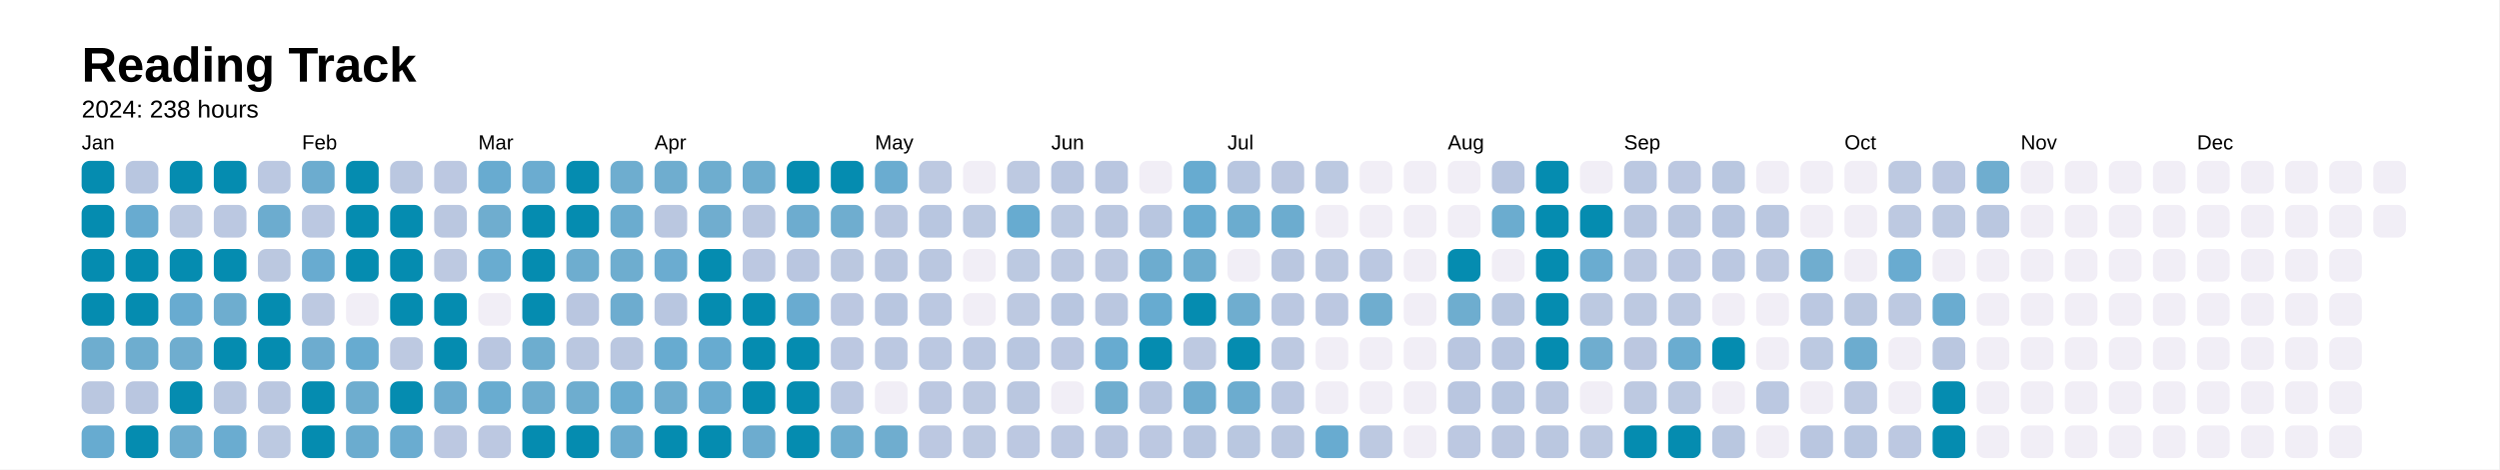
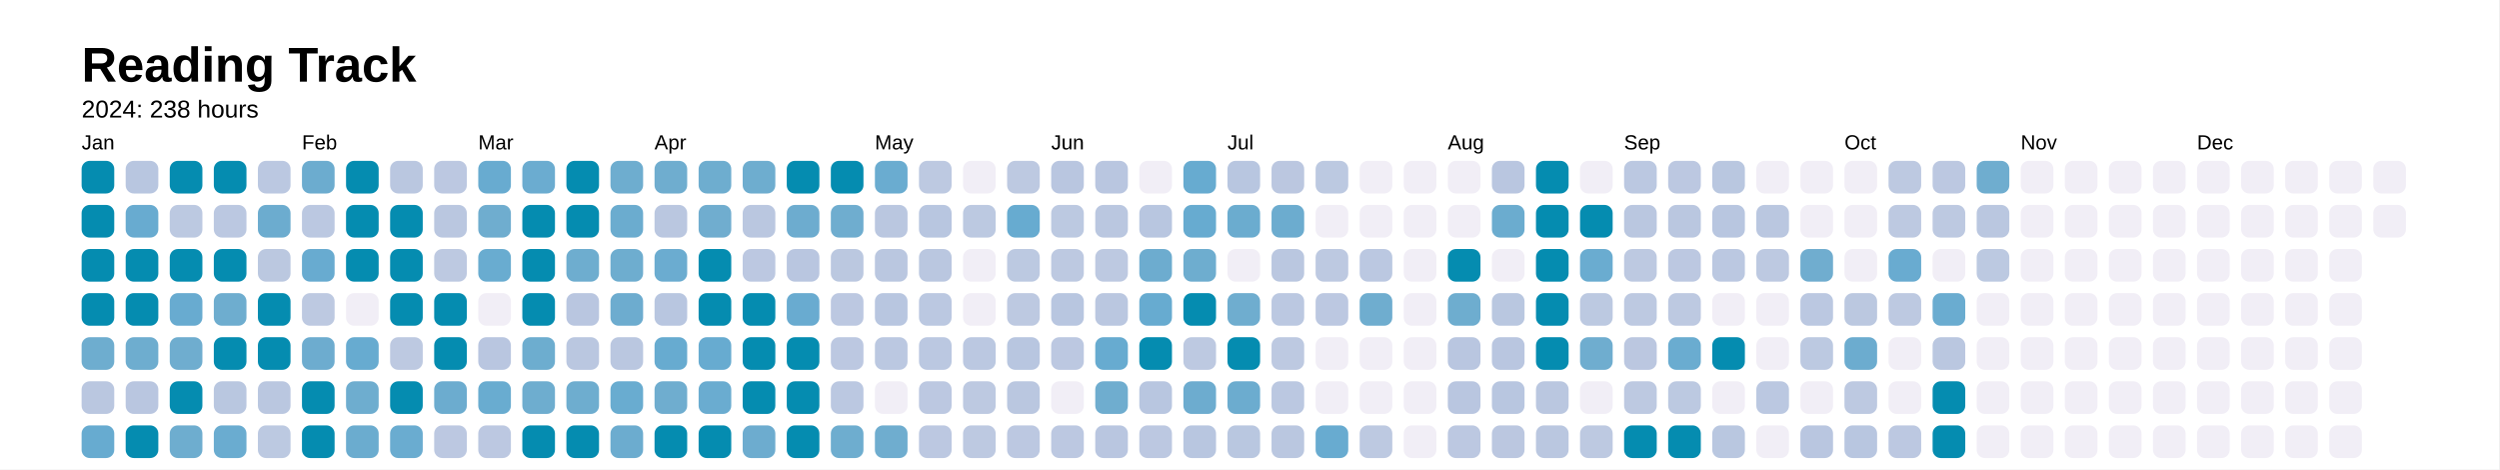
<svg xmlns="http://www.w3.org/2000/svg" baseProfile="full" height="57.5mm" version="1.1" viewBox="0,0,306.2,57.5" width="306.2mm">
  <defs />
  <rect fill="#FFFFFF" height="57.5" width="306.2" x="0" y="0" />
  <text fill="#000000" style="font-size:6px; font-family:Arial; font-weight:bold;" x="10" y="10">Reading Track</text>
  <text fill="#000000" style="font-size:3px; font-family:Arial;" x="10" y="14.4">2024: 238 hours</text>
  <text fill="#000000" style="font-size:2.5px; font-family:Arial" x="10" y="18.3">Jan</text>
  <rect fill="#058cb0" height="4" rx="1" ry="1" width="4" x="10" y="19.7" />
  <rect fill="#058cb0" height="4" rx="1" ry="1" width="4" x="10" y="25.1" />
  <rect fill="#058cb0" height="4" rx="1" ry="1" width="4" x="10" y="30.5" />
  <rect fill="#058cb0" height="4" rx="1" ry="1" width="4" x="10" y="35.9" />
  <rect fill="#6eadcf" height="4" rx="1" ry="1" width="4" x="10" y="41.3" />
  <rect fill="#bac7e0" height="4" rx="1" ry="1" width="4" x="10" y="46.7" />
  <rect fill="#67abd0" height="4" rx="1" ry="1" width="4" x="10" y="52.1" />
  <rect fill="#b8c6e0" height="4" rx="1" ry="1" width="4" x="15.4" y="19.7" />
  <rect fill="#68abd0" height="4" rx="1" ry="1" width="4" x="15.4" y="25.1" />
  <rect fill="#058cb0" height="4" rx="1" ry="1" width="4" x="15.4" y="30.5" />
  <rect fill="#058cb0" height="4" rx="1" ry="1" width="4" x="15.4" y="35.9" />
  <rect fill="#6eadcf" height="4" rx="1" ry="1" width="4" x="15.4" y="41.3" />
  <rect fill="#b9c6e0" height="4" rx="1" ry="1" width="4" x="15.4" y="46.7" />
  <rect fill="#058cb0" height="4" rx="1" ry="1" width="4" x="15.4" y="52.1" />
  <rect fill="#058cb0" height="4" rx="1" ry="1" width="4" x="20.8" y="19.7" />
  <rect fill="#bcc9e1" height="4" rx="1" ry="1" width="4" x="20.8" y="25.1" />
  <rect fill="#058cb0" height="4" rx="1" ry="1" width="4" x="20.8" y="30.5" />
  <rect fill="#68abd0" height="4" rx="1" ry="1" width="4" x="20.8" y="35.9" />
  <rect fill="#6fadcf" height="4" rx="1" ry="1" width="4" x="20.8" y="41.3" />
  <rect fill="#058cb0" height="4" rx="1" ry="1" width="4" x="20.8" y="46.7" />
  <rect fill="#6eadcf" height="4" rx="1" ry="1" width="4" x="20.8" y="52.1" />
  <rect fill="#058cb0" height="4" rx="1" ry="1" width="4" x="26.2" y="19.7" />
  <rect fill="#bbc8e1" height="4" rx="1" ry="1" width="4" x="26.2" y="25.1" />
  <rect fill="#058cb0" height="4" rx="1" ry="1" width="4" x="26.2" y="30.5" />
  <rect fill="#6eadcf" height="4" rx="1" ry="1" width="4" x="26.2" y="35.9" />
  <rect fill="#058cb0" height="4" rx="1" ry="1" width="4" x="26.2" y="41.3" />
  <rect fill="#b9c7e0" height="4" rx="1" ry="1" width="4" x="26.2" y="46.7" />
  <rect fill="#6aacd0" height="4" rx="1" ry="1" width="4" x="26.2" y="52.1" />
  <rect fill="#bbc8e1" height="4" rx="1" ry="1" width="4" x="31.6" y="19.7" />
  <rect fill="#6caccf" height="4" rx="1" ry="1" width="4" x="31.6" y="25.1" />
  <rect fill="#bbc8e0" height="4" rx="1" ry="1" width="4" x="31.6" y="30.5" />
  <rect fill="#058cb0" height="4" rx="1" ry="1" width="4" x="31.6" y="35.9" />
  <rect fill="#058cb0" height="4" rx="1" ry="1" width="4" x="31.6" y="41.3" />
  <rect fill="#bac7e0" height="4" rx="1" ry="1" width="4" x="31.6" y="46.7" />
  <rect fill="#bcc9e1" height="4" rx="1" ry="1" width="4" x="31.6" y="52.1" />
  <text fill="#000000" style="font-size:2.5px; font-family:Arial" x="37.0" y="18.3">Feb</text>
  <rect fill="#6caccf" height="4" rx="1" ry="1" width="4" x="37.0" y="19.7" />
  <rect fill="#bbc8e1" height="4" rx="1" ry="1" width="4" x="37.0" y="25.1" />
  <rect fill="#68abd0" height="4" rx="1" ry="1" width="4" x="37.0" y="30.5" />
  <rect fill="#bdc9e1" height="4" rx="1" ry="1" width="4" x="37.0" y="35.9" />
  <rect fill="#6daccf" height="4" rx="1" ry="1" width="4" x="37.0" y="41.3" />
  <rect fill="#058cb0" height="4" rx="1" ry="1" width="4" x="37.0" y="46.7" />
  <rect fill="#058cb0" height="4" rx="1" ry="1" width="4" x="37.0" y="52.1" />
  <rect fill="#058cb0" height="4" rx="1" ry="1" width="4" x="42.4" y="19.7" />
  <rect fill="#058cb0" height="4" rx="1" ry="1" width="4" x="42.4" y="25.1" />
  <rect fill="#058cb0" height="4" rx="1" ry="1" width="4" x="42.4" y="30.5" />
  <rect fill="#f1eef6" height="4" rx="1" ry="1" width="4" x="42.4" y="35.9" />
  <rect fill="#67abd0" height="4" rx="1" ry="1" width="4" x="42.4" y="41.3" />
  <rect fill="#6eadcf" height="4" rx="1" ry="1" width="4" x="42.4" y="46.7" />
  <rect fill="#6baccf" height="4" rx="1" ry="1" width="4" x="42.4" y="52.1" />
  <rect fill="#bac7e0" height="4" rx="1" ry="1" width="4" x="47.8" y="19.7" />
  <rect fill="#058cb0" height="4" rx="1" ry="1" width="4" x="47.8" y="25.1" />
  <rect fill="#058cb0" height="4" rx="1" ry="1" width="4" x="47.8" y="30.5" />
  <rect fill="#058cb0" height="4" rx="1" ry="1" width="4" x="47.8" y="35.9" />
  <rect fill="#bdc9e1" height="4" rx="1" ry="1" width="4" x="47.8" y="41.3" />
  <rect fill="#058cb0" height="4" rx="1" ry="1" width="4" x="47.8" y="46.7" />
  <rect fill="#6aacd0" height="4" rx="1" ry="1" width="4" x="47.8" y="52.1" />
  <rect fill="#bcc8e1" height="4" rx="1" ry="1" width="4" x="53.2" y="19.7" />
  <rect fill="#bac7e0" height="4" rx="1" ry="1" width="4" x="53.2" y="25.1" />
  <rect fill="#bdc9e1" height="4" rx="1" ry="1" width="4" x="53.2" y="30.5" />
  <rect fill="#058cb0" height="4" rx="1" ry="1" width="4" x="53.2" y="35.9" />
  <rect fill="#058cb0" height="4" rx="1" ry="1" width="4" x="53.2" y="41.3" />
  <rect fill="#6caccf" height="4" rx="1" ry="1" width="4" x="53.2" y="46.7" />
  <rect fill="#bcc8e1" height="4" rx="1" ry="1" width="4" x="53.2" y="52.1" />
  <text fill="#000000" style="font-size:2.5px; font-family:Arial" x="58.6" y="18.3">Mar</text>
  <rect fill="#68abd0" height="4" rx="1" ry="1" width="4" x="58.6" y="19.7" />
  <rect fill="#6fadcf" height="4" rx="1" ry="1" width="4" x="58.6" y="25.1" />
  <rect fill="#69acd0" height="4" rx="1" ry="1" width="4" x="58.6" y="30.5" />
  <rect fill="#f1eef6" height="4" rx="1" ry="1" width="4" x="58.6" y="35.9" />
  <rect fill="#b9c6e0" height="4" rx="1" ry="1" width="4" x="58.6" y="41.3" />
  <rect fill="#69acd0" height="4" rx="1" ry="1" width="4" x="58.6" y="46.7" />
  <rect fill="#bcc8e1" height="4" rx="1" ry="1" width="4" x="58.6" y="52.1" />
  <rect fill="#6bacd0" height="4" rx="1" ry="1" width="4" x="64" y="19.7" />
  <rect fill="#058cb0" height="4" rx="1" ry="1" width="4" x="64" y="25.1" />
  <rect fill="#058cb0" height="4" rx="1" ry="1" width="4" x="64" y="30.5" />
  <rect fill="#058cb0" height="4" rx="1" ry="1" width="4" x="64" y="35.9" />
  <rect fill="#6dadcf" height="4" rx="1" ry="1" width="4" x="64" y="41.3" />
  <rect fill="#6eadcf" height="4" rx="1" ry="1" width="4" x="64" y="46.7" />
  <rect fill="#058cb0" height="4" rx="1" ry="1" width="4" x="64" y="52.1" />
  <rect fill="#058cb0" height="4" rx="1" ry="1" width="4" x="69.4" y="19.7" />
  <rect fill="#058cb0" height="4" rx="1" ry="1" width="4" x="69.4" y="25.1" />
  <rect fill="#6eadcf" height="4" rx="1" ry="1" width="4" x="69.4" y="30.5" />
  <rect fill="#b9c6e0" height="4" rx="1" ry="1" width="4" x="69.4" y="35.9" />
  <rect fill="#bac7e0" height="4" rx="1" ry="1" width="4" x="69.4" y="41.3" />
  <rect fill="#6eadcf" height="4" rx="1" ry="1" width="4" x="69.4" y="46.7" />
  <rect fill="#058cb0" height="4" rx="1" ry="1" width="4" x="69.4" y="52.1" />
  <rect fill="#6eadcf" height="4" rx="1" ry="1" width="4" x="74.8" y="19.7" />
  <rect fill="#6baccf" height="4" rx="1" ry="1" width="4" x="74.8" y="25.1" />
  <rect fill="#6eadcf" height="4" rx="1" ry="1" width="4" x="74.8" y="30.5" />
  <rect fill="#6daccf" height="4" rx="1" ry="1" width="4" x="74.8" y="35.9" />
  <rect fill="#bac7e0" height="4" rx="1" ry="1" width="4" x="74.8" y="41.3" />
  <rect fill="#69acd0" height="4" rx="1" ry="1" width="4" x="74.8" y="46.7" />
  <rect fill="#6caccf" height="4" rx="1" ry="1" width="4" x="74.8" y="52.1" />
  <text fill="#000000" style="font-size:2.5px; font-family:Arial" x="80.2" y="18.3">Apr</text>
  <rect fill="#6fadcf" height="4" rx="1" ry="1" width="4" x="80.2" y="19.7" />
  <rect fill="#bac7e0" height="4" rx="1" ry="1" width="4" x="80.2" y="25.1" />
  <rect fill="#6bacd0" height="4" rx="1" ry="1" width="4" x="80.2" y="30.5" />
  <rect fill="#b8c6e0" height="4" rx="1" ry="1" width="4" x="80.2" y="35.9" />
  <rect fill="#67abd0" height="4" rx="1" ry="1" width="4" x="80.2" y="41.3" />
  <rect fill="#6fadcf" height="4" rx="1" ry="1" width="4" x="80.2" y="46.7" />
  <rect fill="#058cb0" height="4" rx="1" ry="1" width="4" x="80.2" y="52.1" />
  <rect fill="#6eadcf" height="4" rx="1" ry="1" width="4" x="85.6" y="19.7" />
  <rect fill="#70adcf" height="4" rx="1" ry="1" width="4" x="85.6" y="25.1" />
  <rect fill="#058cb0" height="4" rx="1" ry="1" width="4" x="85.6" y="30.5" />
  <rect fill="#058cb0" height="4" rx="1" ry="1" width="4" x="85.6" y="35.9" />
  <rect fill="#67abd0" height="4" rx="1" ry="1" width="4" x="85.6" y="41.3" />
  <rect fill="#6aacd0" height="4" rx="1" ry="1" width="4" x="85.6" y="46.7" />
  <rect fill="#058cb0" height="4" rx="1" ry="1" width="4" x="85.6" y="52.1" />
  <rect fill="#6eadcf" height="4" rx="1" ry="1" width="4" x="91" y="19.7" />
  <rect fill="#bac7e0" height="4" rx="1" ry="1" width="4" x="91" y="25.1" />
  <rect fill="#bcc8e1" height="4" rx="1" ry="1" width="4" x="91" y="30.5" />
  <rect fill="#058cb0" height="4" rx="1" ry="1" width="4" x="91" y="35.9" />
  <rect fill="#058cb0" height="4" rx="1" ry="1" width="4" x="91" y="41.3" />
  <rect fill="#058cb0" height="4" rx="1" ry="1" width="4" x="91" y="46.7" />
  <rect fill="#6daccf" height="4" rx="1" ry="1" width="4" x="91" y="52.1" />
  <rect fill="#058cb0" height="4" rx="1" ry="1" width="4" x="96.4" y="19.7" />
  <rect fill="#6daccf" height="4" rx="1" ry="1" width="4" x="96.4" y="25.1" />
  <rect fill="#b9c6e0" height="4" rx="1" ry="1" width="4" x="96.4" y="30.5" />
  <rect fill="#69abd0" height="4" rx="1" ry="1" width="4" x="96.4" y="35.9" />
  <rect fill="#058cb0" height="4" rx="1" ry="1" width="4" x="96.4" y="41.3" />
  <rect fill="#058cb0" height="4" rx="1" ry="1" width="4" x="96.4" y="46.7" />
  <rect fill="#058cb0" height="4" rx="1" ry="1" width="4" x="96.4" y="52.1" />
  <rect fill="#058cb0" height="4" rx="1" ry="1" width="4" x="101.8" y="19.7" />
  <rect fill="#6fadcf" height="4" rx="1" ry="1" width="4" x="101.8" y="25.1" />
  <rect fill="#bbc8e0" height="4" rx="1" ry="1" width="4" x="101.8" y="30.5" />
  <rect fill="#bcc8e1" height="4" rx="1" ry="1" width="4" x="101.8" y="35.9" />
  <rect fill="#bcc8e1" height="4" rx="1" ry="1" width="4" x="101.8" y="41.3" />
  <rect fill="#bbc8e1" height="4" rx="1" ry="1" width="4" x="101.8" y="46.7" />
  <rect fill="#6eadcf" height="4" rx="1" ry="1" width="4" x="101.8" y="52.1" />
  <text fill="#000000" style="font-size:2.5px; font-family:Arial" x="107.2" y="18.3">May</text>
  <rect fill="#6aacd0" height="4" rx="1" ry="1" width="4" x="107.2" y="19.7" />
  <rect fill="#bac7e0" height="4" rx="1" ry="1" width="4" x="107.2" y="25.1" />
  <rect fill="#bac7e0" height="4" rx="1" ry="1" width="4" x="107.2" y="30.5" />
  <rect fill="#b8c6e0" height="4" rx="1" ry="1" width="4" x="107.2" y="35.9" />
  <rect fill="#bbc8e1" height="4" rx="1" ry="1" width="4" x="107.2" y="41.3" />
  <rect fill="#f1eef6" height="4" rx="1" ry="1" width="4" x="107.2" y="46.7" />
  <rect fill="#6fadcf" height="4" rx="1" ry="1" width="4" x="107.2" y="52.1" />
  <rect fill="#bdc9e1" height="4" rx="1" ry="1" width="4" x="112.6" y="19.7" />
  <rect fill="#b8c6e0" height="4" rx="1" ry="1" width="4" x="112.6" y="25.1" />
  <rect fill="#bac7e0" height="4" rx="1" ry="1" width="4" x="112.6" y="30.5" />
  <rect fill="#bbc8e1" height="4" rx="1" ry="1" width="4" x="112.6" y="35.9" />
  <rect fill="#bbc8e1" height="4" rx="1" ry="1" width="4" x="112.6" y="41.3" />
  <rect fill="#bcc8e1" height="4" rx="1" ry="1" width="4" x="112.6" y="46.7" />
  <rect fill="#bcc8e1" height="4" rx="1" ry="1" width="4" x="112.6" y="52.1" />
  <rect fill="#f1eef6" height="4" rx="1" ry="1" width="4" x="118" y="19.7" />
  <rect fill="#bcc9e1" height="4" rx="1" ry="1" width="4" x="118" y="25.1" />
  <rect fill="#f1eef6" height="4" rx="1" ry="1" width="4" x="118" y="30.5" />
  <rect fill="#f1eef6" height="4" rx="1" ry="1" width="4" x="118" y="35.9" />
  <rect fill="#bbc8e1" height="4" rx="1" ry="1" width="4" x="118" y="41.3" />
  <rect fill="#bdc9e1" height="4" rx="1" ry="1" width="4" x="118" y="46.7" />
  <rect fill="#bdc9e1" height="4" rx="1" ry="1" width="4" x="118" y="52.1" />
  <rect fill="#bdc9e1" height="4" rx="1" ry="1" width="4" x="123.4" y="19.7" />
  <rect fill="#67abd0" height="4" rx="1" ry="1" width="4" x="123.4" y="25.1" />
  <rect fill="#bcc9e1" height="4" rx="1" ry="1" width="4" x="123.4" y="30.5" />
  <rect fill="#bdc9e1" height="4" rx="1" ry="1" width="4" x="123.4" y="35.9" />
  <rect fill="#b8c6e0" height="4" rx="1" ry="1" width="4" x="123.4" y="41.3" />
  <rect fill="#bac7e0" height="4" rx="1" ry="1" width="4" x="123.4" y="46.7" />
  <rect fill="#bcc8e1" height="4" rx="1" ry="1" width="4" x="123.4" y="52.1" />
  <text fill="#000000" style="font-size:2.5px; font-family:Arial" x="128.8" y="18.3">Jun</text>
  <rect fill="#b9c6e0" height="4" rx="1" ry="1" width="4" x="128.8" y="19.7" />
  <rect fill="#bcc9e1" height="4" rx="1" ry="1" width="4" x="128.8" y="25.1" />
  <rect fill="#bdc9e1" height="4" rx="1" ry="1" width="4" x="128.8" y="30.5" />
  <rect fill="#b8c6e0" height="4" rx="1" ry="1" width="4" x="128.8" y="35.9" />
  <rect fill="#bcc8e1" height="4" rx="1" ry="1" width="4" x="128.8" y="41.3" />
  <rect fill="#f1eef6" height="4" rx="1" ry="1" width="4" x="128.8" y="46.7" />
  <rect fill="#bcc8e1" height="4" rx="1" ry="1" width="4" x="128.8" y="52.1" />
  <rect fill="#b9c6e0" height="4" rx="1" ry="1" width="4" x="134.2" y="19.7" />
  <rect fill="#bac7e0" height="4" rx="1" ry="1" width="4" x="134.2" y="25.1" />
  <rect fill="#bdc9e1" height="4" rx="1" ry="1" width="4" x="134.2" y="30.5" />
  <rect fill="#bac7e0" height="4" rx="1" ry="1" width="4" x="134.2" y="35.9" />
  <rect fill="#67abd0" height="4" rx="1" ry="1" width="4" x="134.2" y="41.3" />
  <rect fill="#6fadcf" height="4" rx="1" ry="1" width="4" x="134.2" y="46.7" />
  <rect fill="#b9c6e0" height="4" rx="1" ry="1" width="4" x="134.2" y="52.1" />
  <rect fill="#f1eef6" height="4" rx="1" ry="1" width="4" x="139.6" y="19.7" />
  <rect fill="#b8c6e0" height="4" rx="1" ry="1" width="4" x="139.6" y="25.1" />
  <rect fill="#6daccf" height="4" rx="1" ry="1" width="4" x="139.6" y="30.5" />
  <rect fill="#67abd0" height="4" rx="1" ry="1" width="4" x="139.6" y="35.9" />
  <rect fill="#058cb0" height="4" rx="1" ry="1" width="4" x="139.6" y="41.3" />
  <rect fill="#b8c6e0" height="4" rx="1" ry="1" width="4" x="139.6" y="46.7" />
  <rect fill="#bcc8e1" height="4" rx="1" ry="1" width="4" x="139.6" y="52.1" />
  <rect fill="#67abd0" height="4" rx="1" ry="1" width="4" x="145" y="19.7" />
  <rect fill="#67abd0" height="4" rx="1" ry="1" width="4" x="145" y="25.1" />
  <rect fill="#6eadcf" height="4" rx="1" ry="1" width="4" x="145" y="30.5" />
  <rect fill="#058cb0" height="4" rx="1" ry="1" width="4" x="145" y="35.9" />
  <rect fill="#bdc9e1" height="4" rx="1" ry="1" width="4" x="145" y="41.3" />
  <rect fill="#6daccf" height="4" rx="1" ry="1" width="4" x="145" y="46.7" />
  <rect fill="#b8c6e0" height="4" rx="1" ry="1" width="4" x="145" y="52.1" />
  <text fill="#000000" style="font-size:2.5px; font-family:Arial" x="150.4" y="18.3">Jul</text>
  <rect fill="#b8c6e0" height="4" rx="1" ry="1" width="4" x="150.4" y="19.7" />
  <rect fill="#6baccf" height="4" rx="1" ry="1" width="4" x="150.4" y="25.1" />
  <rect fill="#f1eef6" height="4" rx="1" ry="1" width="4" x="150.4" y="30.5" />
  <rect fill="#6fadcf" height="4" rx="1" ry="1" width="4" x="150.4" y="35.9" />
  <rect fill="#058cb0" height="4" rx="1" ry="1" width="4" x="150.4" y="41.3" />
  <rect fill="#6caccf" height="4" rx="1" ry="1" width="4" x="150.4" y="46.7" />
  <rect fill="#b9c7e0" height="4" rx="1" ry="1" width="4" x="150.4" y="52.1" />
  <rect fill="#bbc7e0" height="4" rx="1" ry="1" width="4" x="155.8" y="19.7" />
  <rect fill="#6caccf" height="4" rx="1" ry="1" width="4" x="155.8" y="25.1" />
  <rect fill="#bac7e0" height="4" rx="1" ry="1" width="4" x="155.8" y="30.5" />
  <rect fill="#bbc8e1" height="4" rx="1" ry="1" width="4" x="155.8" y="35.9" />
  <rect fill="#bdc9e1" height="4" rx="1" ry="1" width="4" x="155.8" y="41.3" />
  <rect fill="#bbc8e1" height="4" rx="1" ry="1" width="4" x="155.8" y="46.7" />
  <rect fill="#bac7e0" height="4" rx="1" ry="1" width="4" x="155.8" y="52.1" />
  <rect fill="#bcc9e1" height="4" rx="1" ry="1" width="4" x="161.2" y="19.7" />
  <rect fill="#f1eef6" height="4" rx="1" ry="1" width="4" x="161.2" y="25.1" />
  <rect fill="#bdc9e1" height="4" rx="1" ry="1" width="4" x="161.2" y="30.5" />
  <rect fill="#bcc8e1" height="4" rx="1" ry="1" width="4" x="161.2" y="35.9" />
  <rect fill="#f1eef6" height="4" rx="1" ry="1" width="4" x="161.2" y="41.3" />
  <rect fill="#f1eef6" height="4" rx="1" ry="1" width="4" x="161.2" y="46.7" />
  <rect fill="#68abd0" height="4" rx="1" ry="1" width="4" x="161.2" y="52.1" />
  <rect fill="#f1eef6" height="4" rx="1" ry="1" width="4" x="166.6" y="19.7" />
  <rect fill="#f1eef6" height="4" rx="1" ry="1" width="4" x="166.6" y="25.1" />
  <rect fill="#bbc8e1" height="4" rx="1" ry="1" width="4" x="166.6" y="30.5" />
  <rect fill="#6fadcf" height="4" rx="1" ry="1" width="4" x="166.6" y="35.9" />
  <rect fill="#f1eef6" height="4" rx="1" ry="1" width="4" x="166.6" y="41.3" />
  <rect fill="#f1eef6" height="4" rx="1" ry="1" width="4" x="166.6" y="46.7" />
  <rect fill="#bdc9e1" height="4" rx="1" ry="1" width="4" x="166.6" y="52.1" />
  <rect fill="#f1eef6" height="4" rx="1" ry="1" width="4" x="172" y="19.7" />
  <rect fill="#f1eef6" height="4" rx="1" ry="1" width="4" x="172" y="25.1" />
  <rect fill="#f1eef6" height="4" rx="1" ry="1" width="4" x="172" y="30.5" />
  <rect fill="#f1eef6" height="4" rx="1" ry="1" width="4" x="172" y="35.9" />
  <rect fill="#f1eef6" height="4" rx="1" ry="1" width="4" x="172" y="41.3" />
  <rect fill="#f1eef6" height="4" rx="1" ry="1" width="4" x="172" y="46.7" />
  <rect fill="#f1eef6" height="4" rx="1" ry="1" width="4" x="172" y="52.1" />
  <text fill="#000000" style="font-size:2.5px; font-family:Arial" x="177.4" y="18.3">Aug</text>
  <rect fill="#f1eef6" height="4" rx="1" ry="1" width="4" x="177.4" y="19.7" />
  <rect fill="#f1eef6" height="4" rx="1" ry="1" width="4" x="177.4" y="25.1" />
  <rect fill="#058cb0" height="4" rx="1" ry="1" width="4" x="177.4" y="30.5" />
  <rect fill="#6eadcf" height="4" rx="1" ry="1" width="4" x="177.4" y="35.9" />
  <rect fill="#b9c6e0" height="4" rx="1" ry="1" width="4" x="177.4" y="41.3" />
  <rect fill="#b9c6e0" height="4" rx="1" ry="1" width="4" x="177.4" y="46.7" />
  <rect fill="#bcc8e1" height="4" rx="1" ry="1" width="4" x="177.4" y="52.1" />
  <rect fill="#b9c6e0" height="4" rx="1" ry="1" width="4" x="182.8" y="19.7" />
  <rect fill="#6baccf" height="4" rx="1" ry="1" width="4" x="182.8" y="25.1" />
  <rect fill="#f1eef6" height="4" rx="1" ry="1" width="4" x="182.8" y="30.5" />
  <rect fill="#b9c7e0" height="4" rx="1" ry="1" width="4" x="182.8" y="35.9" />
  <rect fill="#b9c6e0" height="4" rx="1" ry="1" width="4" x="182.8" y="41.3" />
  <rect fill="#b8c6e0" height="4" rx="1" ry="1" width="4" x="182.8" y="46.7" />
  <rect fill="#bbc7e0" height="4" rx="1" ry="1" width="4" x="182.8" y="52.1" />
  <rect fill="#058cb0" height="4" rx="1" ry="1" width="4" x="188.2" y="19.7" />
  <rect fill="#058cb0" height="4" rx="1" ry="1" width="4" x="188.2" y="25.1" />
  <rect fill="#058cb0" height="4" rx="1" ry="1" width="4" x="188.2" y="30.5" />
  <rect fill="#058cb0" height="4" rx="1" ry="1" width="4" x="188.2" y="35.9" />
  <rect fill="#058cb0" height="4" rx="1" ry="1" width="4" x="188.2" y="41.3" />
  <rect fill="#bac7e0" height="4" rx="1" ry="1" width="4" x="188.2" y="46.7" />
  <rect fill="#bac7e0" height="4" rx="1" ry="1" width="4" x="188.2" y="52.1" />
  <rect fill="#f1eef6" height="4" rx="1" ry="1" width="4" x="193.6" y="19.7" />
  <rect fill="#058cb0" height="4" rx="1" ry="1" width="4" x="193.6" y="25.1" />
  <rect fill="#6aacd0" height="4" rx="1" ry="1" width="4" x="193.6" y="30.5" />
  <rect fill="#bcc9e1" height="4" rx="1" ry="1" width="4" x="193.6" y="35.9" />
  <rect fill="#6fadcf" height="4" rx="1" ry="1" width="4" x="193.6" y="41.3" />
  <rect fill="#f1eef6" height="4" rx="1" ry="1" width="4" x="193.6" y="46.7" />
  <rect fill="#bdc9e1" height="4" rx="1" ry="1" width="4" x="193.6" y="52.1" />
  <text fill="#000000" style="font-size:2.5px; font-family:Arial" x="199" y="18.3">Sep</text>
  <rect fill="#bbc8e1" height="4" rx="1" ry="1" width="4" x="199" y="19.7" />
  <rect fill="#bac7e0" height="4" rx="1" ry="1" width="4" x="199" y="25.1" />
  <rect fill="#bdc9e1" height="4" rx="1" ry="1" width="4" x="199" y="30.5" />
  <rect fill="#bdc9e1" height="4" rx="1" ry="1" width="4" x="199" y="35.9" />
  <rect fill="#bbc7e0" height="4" rx="1" ry="1" width="4" x="199" y="41.3" />
  <rect fill="#bdc9e1" height="4" rx="1" ry="1" width="4" x="199" y="46.7" />
  <rect fill="#058cb0" height="4" rx="1" ry="1" width="4" x="199" y="52.1" />
  <rect fill="#bcc8e1" height="4" rx="1" ry="1" width="4" x="204.4" y="19.7" />
  <rect fill="#bac7e0" height="4" rx="1" ry="1" width="4" x="204.4" y="25.1" />
  <rect fill="#bcc8e1" height="4" rx="1" ry="1" width="4" x="204.4" y="30.5" />
  <rect fill="#bdc9e1" height="4" rx="1" ry="1" width="4" x="204.4" y="35.9" />
  <rect fill="#6aacd0" height="4" rx="1" ry="1" width="4" x="204.4" y="41.3" />
  <rect fill="#bcc9e1" height="4" rx="1" ry="1" width="4" x="204.4" y="46.7" />
  <rect fill="#058cb0" height="4" rx="1" ry="1" width="4" x="204.4" y="52.1" />
  <rect fill="#b9c7e0" height="4" rx="1" ry="1" width="4" x="209.8" y="19.7" />
  <rect fill="#b8c6e0" height="4" rx="1" ry="1" width="4" x="209.8" y="25.1" />
  <rect fill="#bbc8e1" height="4" rx="1" ry="1" width="4" x="209.8" y="30.5" />
  <rect fill="#f1eef6" height="4" rx="1" ry="1" width="4" x="209.8" y="35.9" />
  <rect fill="#058cb0" height="4" rx="1" ry="1" width="4" x="209.8" y="41.3" />
  <rect fill="#f1eef6" height="4" rx="1" ry="1" width="4" x="209.8" y="46.7" />
  <rect fill="#b9c7e0" height="4" rx="1" ry="1" width="4" x="209.8" y="52.1" />
  <rect fill="#f1eef6" height="4" rx="1" ry="1" width="4" x="215.2" y="19.7" />
  <rect fill="#bac7e0" height="4" rx="1" ry="1" width="4" x="215.2" y="25.1" />
  <rect fill="#bdc9e1" height="4" rx="1" ry="1" width="4" x="215.2" y="30.5" />
  <rect fill="#f1eef6" height="4" rx="1" ry="1" width="4" x="215.2" y="35.9" />
  <rect fill="#f1eef6" height="4" rx="1" ry="1" width="4" x="215.2" y="41.3" />
  <rect fill="#bbc8e1" height="4" rx="1" ry="1" width="4" x="215.2" y="46.7" />
  <rect fill="#f1eef6" height="4" rx="1" ry="1" width="4" x="215.2" y="52.1" />
  <rect fill="#f1eef6" height="4" rx="1" ry="1" width="4" x="220.6" y="19.7" />
  <rect fill="#f1eef6" height="4" rx="1" ry="1" width="4" x="220.6" y="25.1" />
  <rect fill="#70adcf" height="4" rx="1" ry="1" width="4" x="220.6" y="30.5" />
  <rect fill="#bbc8e1" height="4" rx="1" ry="1" width="4" x="220.6" y="35.9" />
  <rect fill="#bcc9e1" height="4" rx="1" ry="1" width="4" x="220.6" y="41.3" />
  <rect fill="#f1eef6" height="4" rx="1" ry="1" width="4" x="220.6" y="46.7" />
  <rect fill="#b9c6e0" height="4" rx="1" ry="1" width="4" x="220.6" y="52.1" />
  <text fill="#000000" style="font-size:2.5px; font-family:Arial" x="226" y="18.3">Oct</text>
  <rect fill="#f1eef6" height="4" rx="1" ry="1" width="4" x="226" y="19.7" />
  <rect fill="#f1eef6" height="4" rx="1" ry="1" width="4" x="226" y="25.1" />
  <rect fill="#f1eef6" height="4" rx="1" ry="1" width="4" x="226" y="30.5" />
  <rect fill="#bbc8e0" height="4" rx="1" ry="1" width="4" x="226" y="35.9" />
  <rect fill="#6caccf" height="4" rx="1" ry="1" width="4" x="226" y="41.3" />
  <rect fill="#bdc9e1" height="4" rx="1" ry="1" width="4" x="226" y="46.7" />
  <rect fill="#b8c6e0" height="4" rx="1" ry="1" width="4" x="226" y="52.1" />
  <rect fill="#bdc9e1" height="4" rx="1" ry="1" width="4" x="231.4" y="19.7" />
  <rect fill="#bdc9e1" height="4" rx="1" ry="1" width="4" x="231.4" y="25.1" />
  <rect fill="#69abd0" height="4" rx="1" ry="1" width="4" x="231.4" y="30.5" />
  <rect fill="#bdc9e1" height="4" rx="1" ry="1" width="4" x="231.4" y="35.9" />
  <rect fill="#f1eef6" height="4" rx="1" ry="1" width="4" x="231.4" y="41.3" />
  <rect fill="#f1eef6" height="4" rx="1" ry="1" width="4" x="231.4" y="46.7" />
  <rect fill="#bcc8e1" height="4" rx="1" ry="1" width="4" x="231.4" y="52.1" />
  <rect fill="#bcc8e1" height="4" rx="1" ry="1" width="4" x="236.8" y="19.7" />
  <rect fill="#bdc9e1" height="4" rx="1" ry="1" width="4" x="236.8" y="25.1" />
  <rect fill="#f1eef6" height="4" rx="1" ry="1" width="4" x="236.8" y="30.5" />
  <rect fill="#6aacd0" height="4" rx="1" ry="1" width="4" x="236.8" y="35.9" />
  <rect fill="#bac7e0" height="4" rx="1" ry="1" width="4" x="236.8" y="41.3" />
  <rect fill="#058cb0" height="4" rx="1" ry="1" width="4" x="236.8" y="46.7" />
  <rect fill="#058cb0" height="4" rx="1" ry="1" width="4" x="236.8" y="52.1" />
  <rect fill="#6fadcf" height="4" rx="1" ry="1" width="4" x="242.2" y="19.7" />
  <rect fill="#bac7e0" height="4" rx="1" ry="1" width="4" x="242.2" y="25.1" />
-   <rect fill="#f1eef6" height="4" rx="1" ry="1" width="4" x="242.2" y="30.5" />
+   <rect fill="#bcc9e1" height="4" rx="1" ry="1" width="4" x="242.2" y="30.5" />
  <rect fill="#f1eef6" height="4" rx="1" ry="1" width="4" x="242.2" y="35.9" />
  <rect fill="#f1eef6" height="4" rx="1" ry="1" width="4" x="242.2" y="41.3" />
  <rect fill="#f1eef6" height="4" rx="1" ry="1" width="4" x="242.2" y="46.7" />
  <rect fill="#f1eef6" height="4" rx="1" ry="1" width="4" x="242.2" y="52.1" />
  <text fill="#000000" style="font-size:2.5px; font-family:Arial" x="247.6" y="18.3">Nov</text>
  <rect fill="#f1eef6" height="4" rx="1" ry="1" width="4" x="247.6" y="19.7" />
  <rect fill="#f1eef6" height="4" rx="1" ry="1" width="4" x="247.6" y="25.1" />
  <rect fill="#f1eef6" height="4" rx="1" ry="1" width="4" x="247.6" y="30.5" />
  <rect fill="#f1eef6" height="4" rx="1" ry="1" width="4" x="247.6" y="35.9" />
  <rect fill="#f1eef6" height="4" rx="1" ry="1" width="4" x="247.6" y="41.3" />
  <rect fill="#f1eef6" height="4" rx="1" ry="1" width="4" x="247.6" y="46.7" />
  <rect fill="#f1eef6" height="4" rx="1" ry="1" width="4" x="247.6" y="52.1" />
  <rect fill="#f1eef6" height="4" rx="1" ry="1" width="4" x="253" y="19.7" />
  <rect fill="#f1eef6" height="4" rx="1" ry="1" width="4" x="253" y="25.1" />
  <rect fill="#f1eef6" height="4" rx="1" ry="1" width="4" x="253" y="30.5" />
  <rect fill="#f1eef6" height="4" rx="1" ry="1" width="4" x="253" y="35.9" />
  <rect fill="#f1eef6" height="4" rx="1" ry="1" width="4" x="253" y="41.3" />
  <rect fill="#f1eef6" height="4" rx="1" ry="1" width="4" x="253" y="46.7" />
  <rect fill="#f1eef6" height="4" rx="1" ry="1" width="4" x="253" y="52.1" />
  <rect fill="#f1eef6" height="4" rx="1" ry="1" width="4" x="258.4" y="19.7" />
  <rect fill="#f1eef6" height="4" rx="1" ry="1" width="4" x="258.4" y="25.1" />
  <rect fill="#f1eef6" height="4" rx="1" ry="1" width="4" x="258.4" y="30.5" />
  <rect fill="#f1eef6" height="4" rx="1" ry="1" width="4" x="258.4" y="35.9" />
  <rect fill="#f1eef6" height="4" rx="1" ry="1" width="4" x="258.4" y="41.3" />
  <rect fill="#f1eef6" height="4" rx="1" ry="1" width="4" x="258.4" y="46.7" />
  <rect fill="#f1eef6" height="4" rx="1" ry="1" width="4" x="258.4" y="52.1" />
  <rect fill="#f1eef6" height="4" rx="1" ry="1" width="4" x="263.8" y="19.7" />
  <rect fill="#f1eef6" height="4" rx="1" ry="1" width="4" x="263.8" y="25.1" />
  <rect fill="#f1eef6" height="4" rx="1" ry="1" width="4" x="263.8" y="30.5" />
  <rect fill="#f1eef6" height="4" rx="1" ry="1" width="4" x="263.8" y="35.9" />
  <rect fill="#f1eef6" height="4" rx="1" ry="1" width="4" x="263.8" y="41.3" />
  <rect fill="#f1eef6" height="4" rx="1" ry="1" width="4" x="263.8" y="46.7" />
  <rect fill="#f1eef6" height="4" rx="1" ry="1" width="4" x="263.8" y="52.1" />
  <text fill="#000000" style="font-size:2.5px; font-family:Arial" x="269.2" y="18.3">Dec</text>
  <rect fill="#f1eef6" height="4" rx="1" ry="1" width="4" x="269.2" y="19.7" />
  <rect fill="#f1eef6" height="4" rx="1" ry="1" width="4" x="269.2" y="25.1" />
  <rect fill="#f1eef6" height="4" rx="1" ry="1" width="4" x="269.2" y="30.5" />
  <rect fill="#f1eef6" height="4" rx="1" ry="1" width="4" x="269.2" y="35.9" />
  <rect fill="#f1eef6" height="4" rx="1" ry="1" width="4" x="269.2" y="41.3" />
  <rect fill="#f1eef6" height="4" rx="1" ry="1" width="4" x="269.2" y="46.7" />
  <rect fill="#f1eef6" height="4" rx="1" ry="1" width="4" x="269.2" y="52.1" />
  <rect fill="#f1eef6" height="4" rx="1" ry="1" width="4" x="274.6" y="19.7" />
  <rect fill="#f1eef6" height="4" rx="1" ry="1" width="4" x="274.6" y="25.1" />
  <rect fill="#f1eef6" height="4" rx="1" ry="1" width="4" x="274.6" y="30.5" />
  <rect fill="#f1eef6" height="4" rx="1" ry="1" width="4" x="274.6" y="35.9" />
  <rect fill="#f1eef6" height="4" rx="1" ry="1" width="4" x="274.6" y="41.3" />
  <rect fill="#f1eef6" height="4" rx="1" ry="1" width="4" x="274.6" y="46.7" />
  <rect fill="#f1eef6" height="4" rx="1" ry="1" width="4" x="274.6" y="52.1" />
  <rect fill="#f1eef6" height="4" rx="1" ry="1" width="4" x="280" y="19.7" />
  <rect fill="#f1eef6" height="4" rx="1" ry="1" width="4" x="280" y="25.1" />
  <rect fill="#f1eef6" height="4" rx="1" ry="1" width="4" x="280" y="30.5" />
  <rect fill="#f1eef6" height="4" rx="1" ry="1" width="4" x="280" y="35.9" />
  <rect fill="#f1eef6" height="4" rx="1" ry="1" width="4" x="280" y="41.3" />
  <rect fill="#f1eef6" height="4" rx="1" ry="1" width="4" x="280" y="46.7" />
  <rect fill="#f1eef6" height="4" rx="1" ry="1" width="4" x="280" y="52.1" />
  <rect fill="#f1eef6" height="4" rx="1" ry="1" width="4" x="285.4" y="19.7" />
  <rect fill="#f1eef6" height="4" rx="1" ry="1" width="4" x="285.4" y="25.1" />
  <rect fill="#f1eef6" height="4" rx="1" ry="1" width="4" x="285.4" y="30.5" />
  <rect fill="#f1eef6" height="4" rx="1" ry="1" width="4" x="285.4" y="35.9" />
  <rect fill="#f1eef6" height="4" rx="1" ry="1" width="4" x="285.4" y="41.3" />
  <rect fill="#f1eef6" height="4" rx="1" ry="1" width="4" x="285.4" y="46.7" />
  <rect fill="#f1eef6" height="4" rx="1" ry="1" width="4" x="285.4" y="52.1" />
  <rect fill="#f1eef6" height="4" rx="1" ry="1" width="4" x="290.8" y="19.7" />
  <rect fill="#f1eef6" height="4" rx="1" ry="1" width="4" x="290.8" y="25.1" />
</svg>
